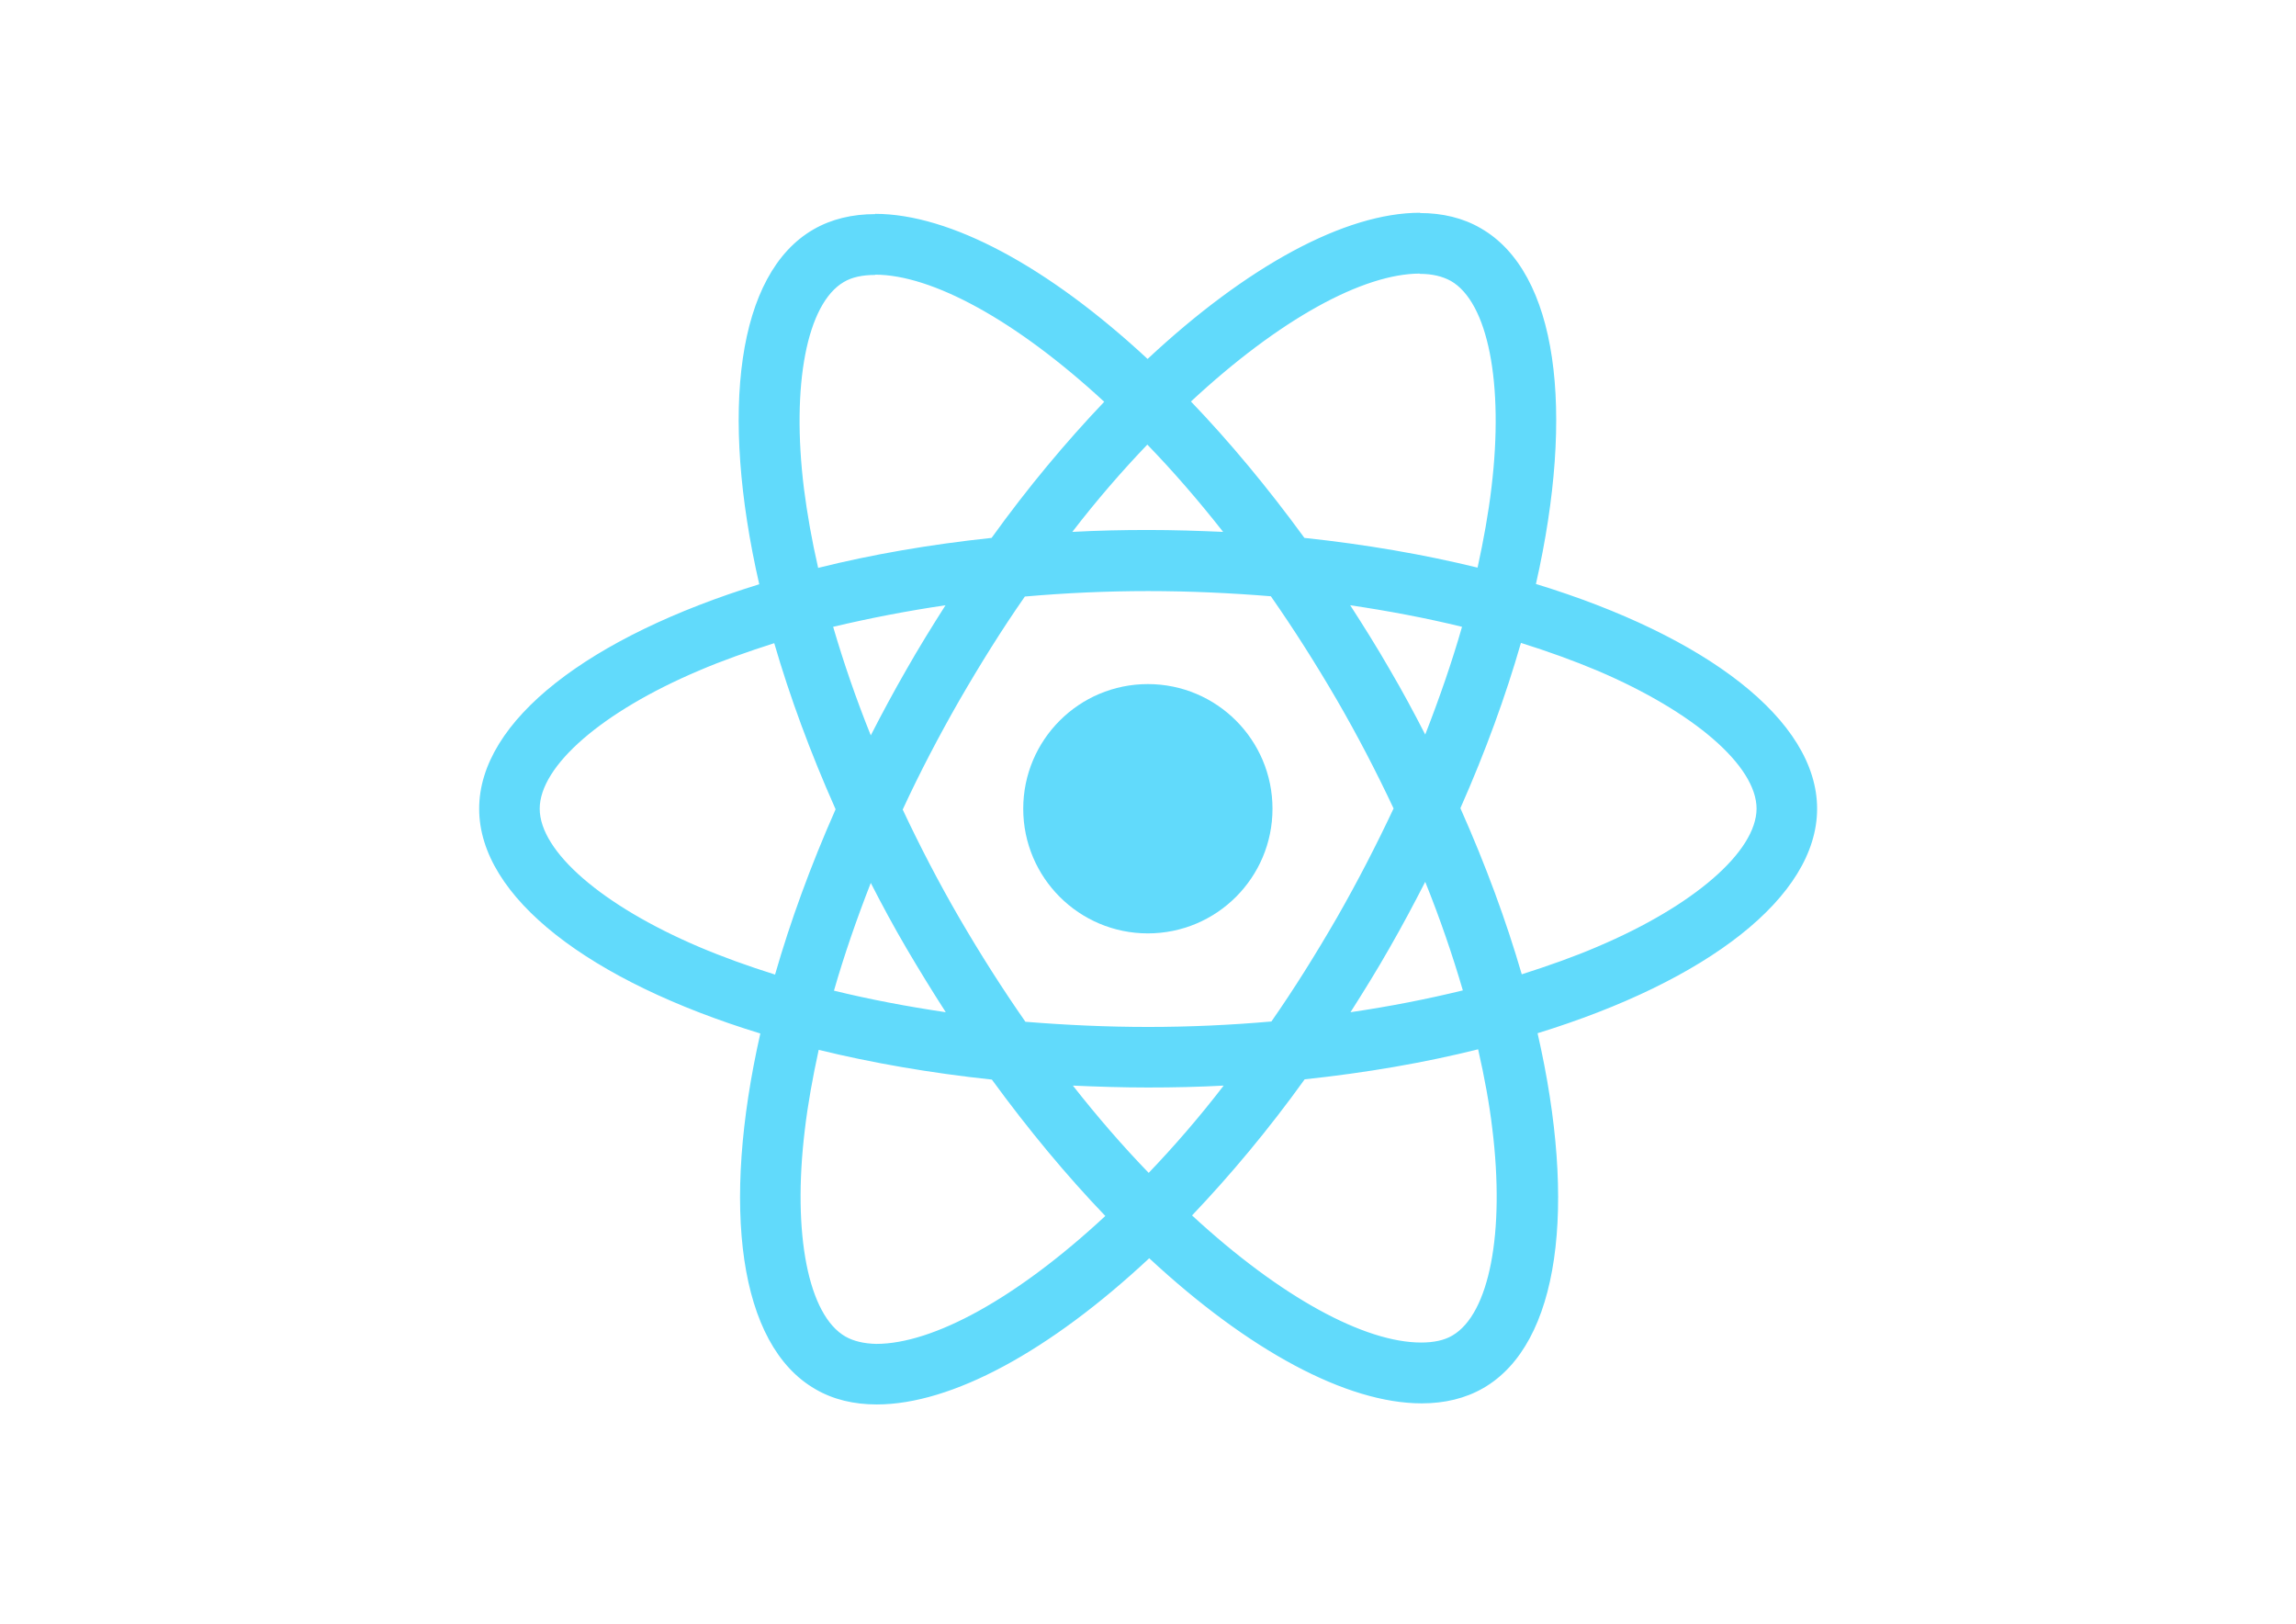
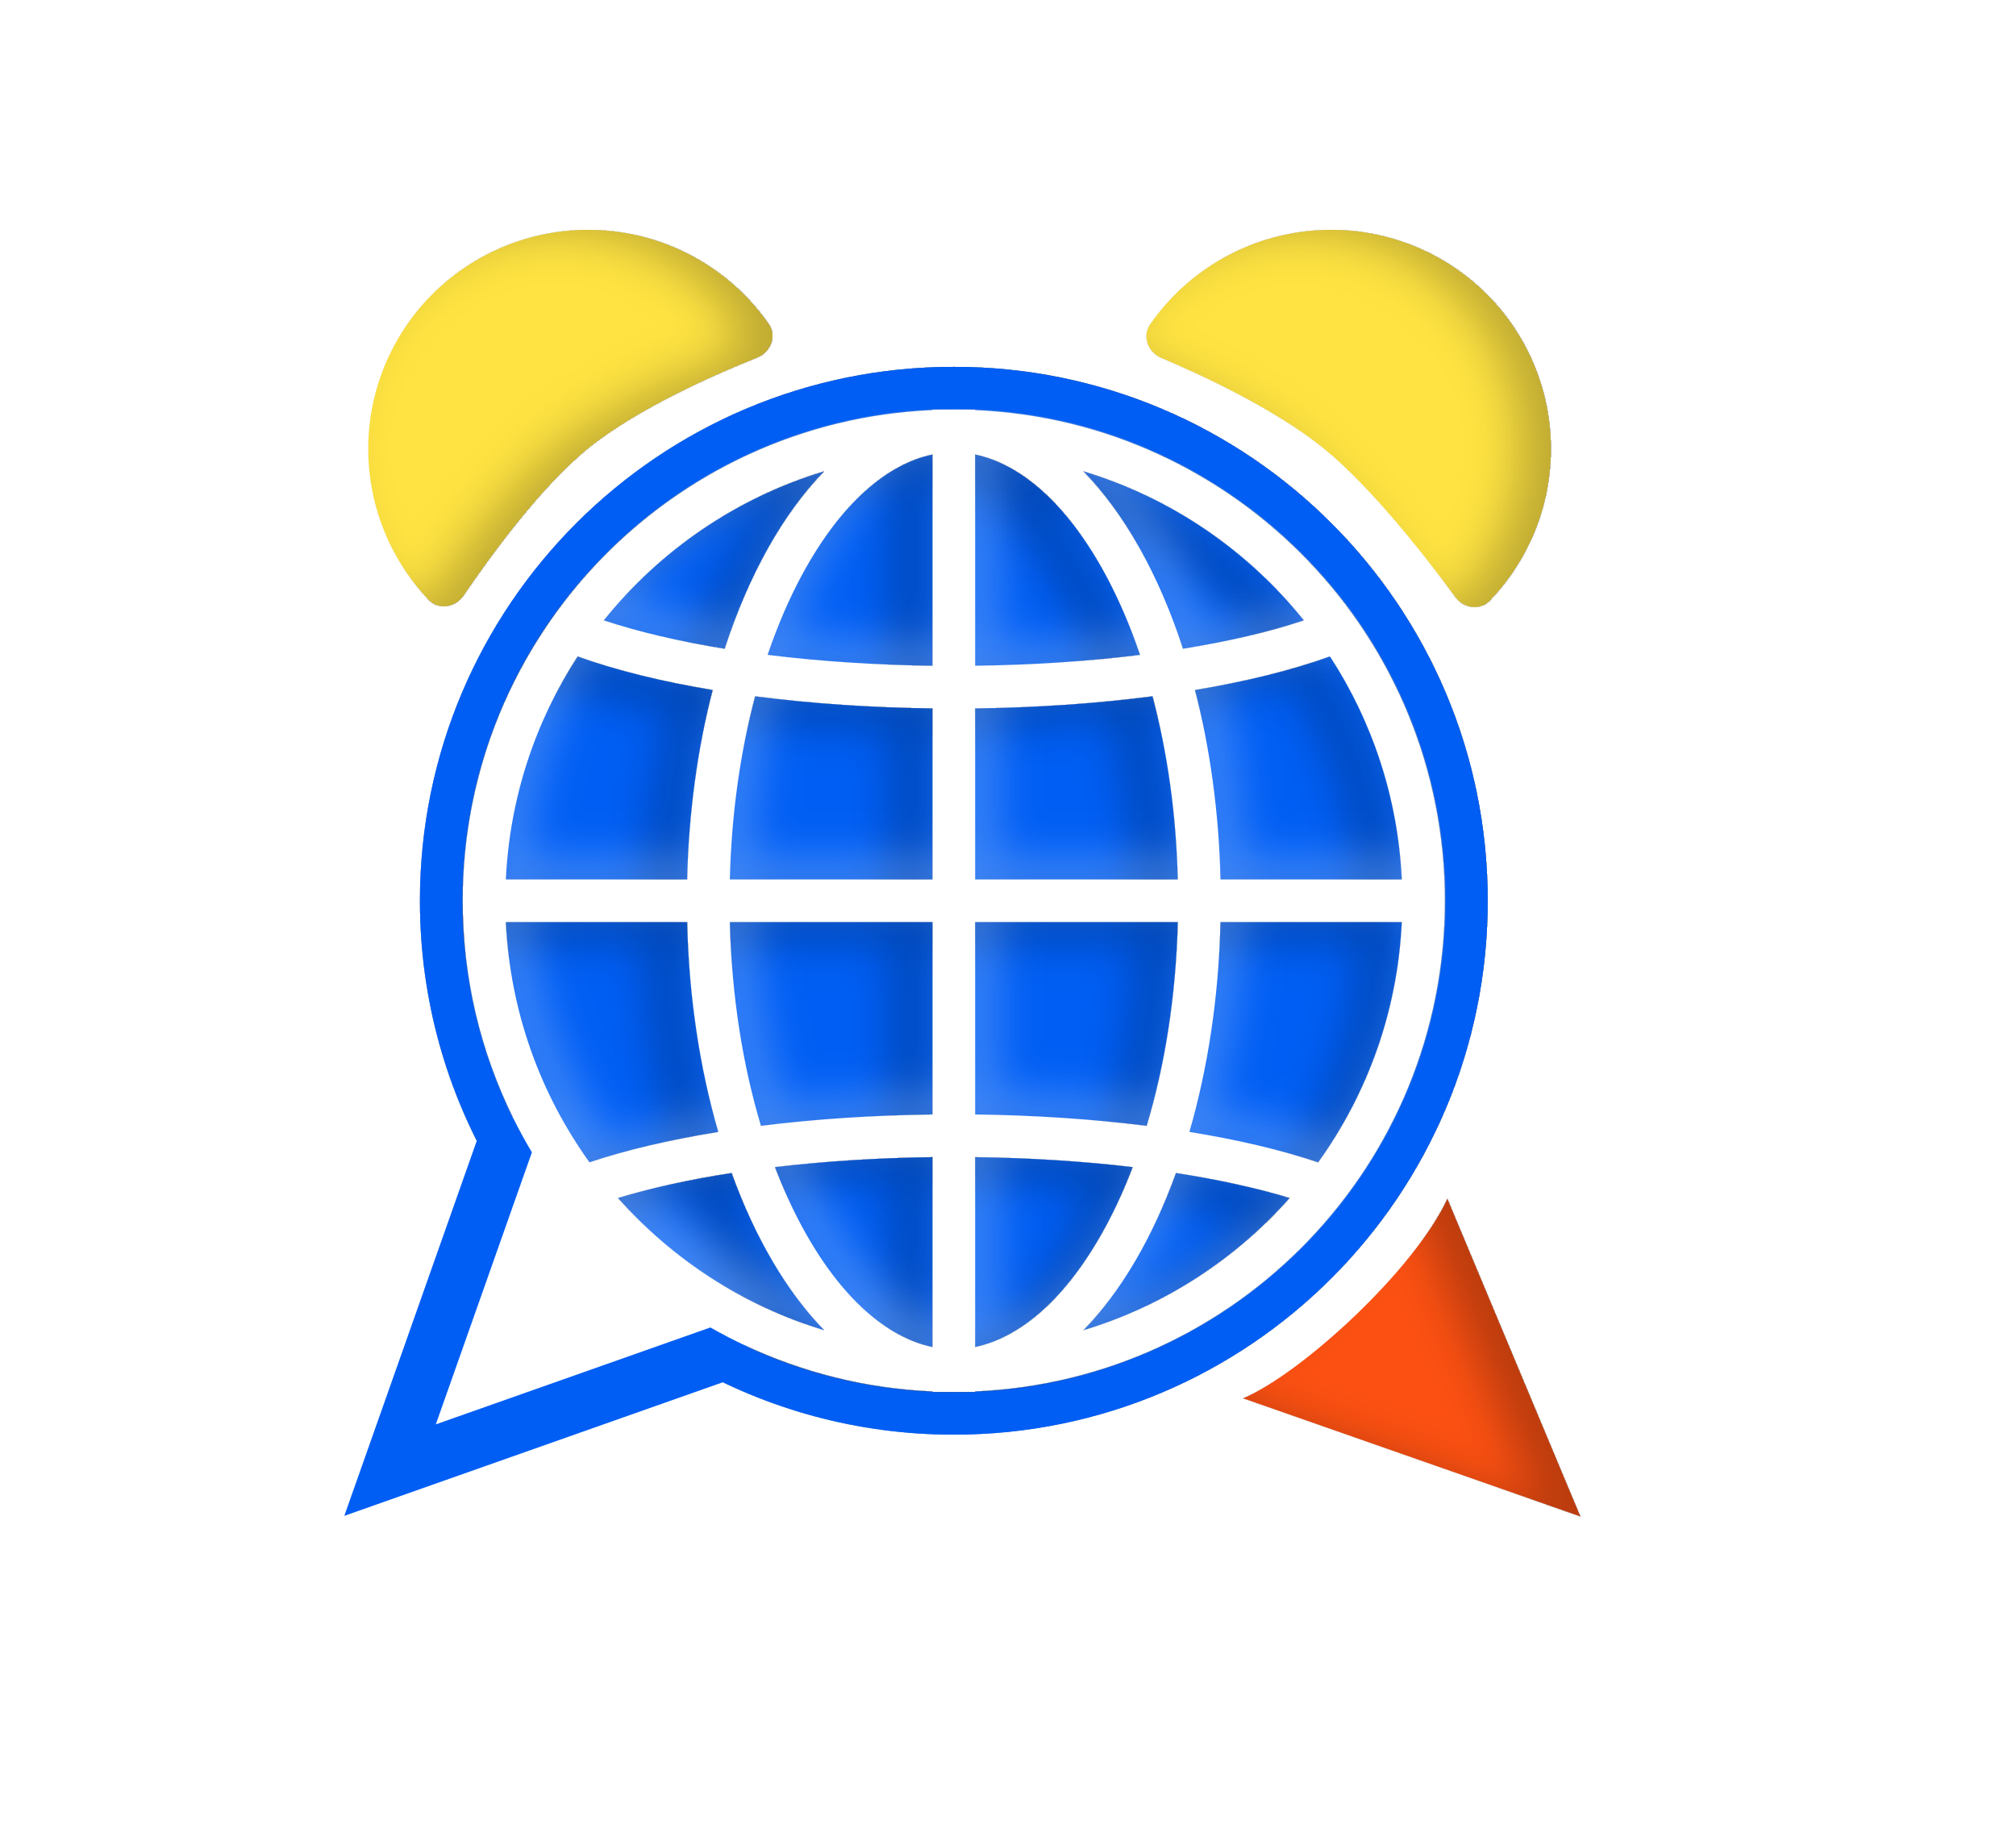
- <svg xmlns="http://www.w3.org/2000/svg" viewBox="0 0 841.9 595.3">
-   <g fill="#61DAFB">
-     <path d="M666.3 296.5c0-32.5-40.7-63.3-103.1-82.4 14.4-63.6 8-114.2-20.2-130.4-6.5-3.8-14.1-5.6-22.4-5.6v22.3c4.6 0 8.3.9 11.4 2.6 13.6 7.8 19.5 37.5 14.9 75.7-1.1 9.4-2.9 19.3-5.1 29.4-19.6-4.8-41-8.5-63.5-10.9-13.5-18.5-27.5-35.3-41.6-50 32.6-30.3 63.2-46.9 84-46.9V78c-27.5 0-63.5 19.6-99.9 53.6-36.4-33.8-72.4-53.2-99.9-53.2v22.3c20.7 0 51.4 16.5 84 46.6-14 14.7-28 31.4-41.3 49.9-22.6 2.4-44 6.1-63.6 11-2.3-10-4-19.7-5.2-29-4.7-38.2 1.1-67.9 14.6-75.8 3-1.8 6.9-2.6 11.5-2.6V78.5c-8.4 0-16 1.8-22.6 5.6-28.1 16.2-34.4 66.7-19.9 130.1-62.2 19.2-102.7 49.9-102.7 82.3 0 32.5 40.7 63.3 103.1 82.4-14.4 63.6-8 114.2 20.2 130.4 6.5 3.8 14.1 5.6 22.5 5.6 27.5 0 63.5-19.6 99.9-53.6 36.4 33.8 72.4 53.2 99.9 53.2 8.4 0 16-1.8 22.6-5.6 28.1-16.2 34.4-66.7 19.9-130.1 62-19.1 102.5-49.9 102.5-82.3zm-130.2-66.7c-3.7 12.9-8.3 26.2-13.5 39.5-4.1-8-8.4-16-13.1-24-4.6-8-9.5-15.8-14.4-23.4 14.2 2.1 27.9 4.7 41 7.9zm-45.8 106.5c-7.8 13.5-15.8 26.3-24.1 38.2-14.9 1.3-30 2-45.2 2-15.1 0-30.2-.7-45-1.9-8.3-11.9-16.4-24.6-24.2-38-7.6-13.1-14.5-26.4-20.8-39.8 6.2-13.4 13.2-26.8 20.7-39.9 7.8-13.5 15.8-26.3 24.1-38.2 14.9-1.3 30-2 45.2-2 15.1 0 30.2.7 45 1.9 8.3 11.9 16.4 24.6 24.2 38 7.6 13.1 14.5 26.4 20.8 39.8-6.3 13.4-13.2 26.8-20.7 39.9zm32.3-13c5.4 13.4 10 26.8 13.8 39.8-13.1 3.2-26.9 5.9-41.2 8 4.9-7.7 9.8-15.6 14.4-23.7 4.6-8 8.9-16.1 13-24.1zM421.2 430c-9.3-9.6-18.6-20.3-27.8-32 9 .4 18.2.7 27.5.7 9.4 0 18.7-.2 27.8-.7-9 11.7-18.3 22.4-27.5 32zm-74.4-58.9c-14.2-2.1-27.9-4.7-41-7.9 3.7-12.9 8.3-26.2 13.5-39.5 4.1 8 8.4 16 13.1 24 4.7 8 9.5 15.8 14.4 23.4zM420.7 163c9.3 9.6 18.6 20.3 27.8 32-9-.4-18.2-.7-27.5-.7-9.4 0-18.7.2-27.8.7 9-11.7 18.3-22.4 27.5-32zm-74 58.9c-4.9 7.7-9.8 15.6-14.4 23.7-4.6 8-8.9 16-13 24-5.4-13.4-10-26.8-13.8-39.8 13.1-3.1 26.9-5.8 41.2-7.9zm-90.5 125.2c-35.4-15.1-58.3-34.9-58.3-50.6 0-15.7 22.9-35.6 58.3-50.6 8.6-3.7 18-7 27.7-10.1 5.7 19.6 13.2 40 22.5 60.9-9.2 20.8-16.6 41.1-22.2 60.6-9.9-3.1-19.3-6.5-28-10.2zM310 490c-13.6-7.8-19.5-37.5-14.9-75.7 1.1-9.4 2.9-19.3 5.1-29.4 19.6 4.8 41 8.5 63.5 10.9 13.5 18.5 27.5 35.3 41.6 50-32.6 30.3-63.2 46.9-84 46.9-4.5-.1-8.3-1-11.3-2.7zm237.2-76.2c4.7 38.2-1.1 67.9-14.6 75.8-3 1.8-6.9 2.6-11.5 2.6-20.7 0-51.4-16.5-84-46.6 14-14.7 28-31.4 41.3-49.9 22.6-2.4 44-6.1 63.6-11 2.3 10.1 4.1 19.8 5.2 29.1zm38.5-66.7c-8.6 3.7-18 7-27.7 10.1-5.7-19.6-13.2-40-22.5-60.9 9.2-20.8 16.6-41.1 22.2-60.6 9.9 3.1 19.3 6.5 28.1 10.2 35.4 15.1 58.3 34.9 58.3 50.6-.1 15.7-23 35.6-58.4 50.6zM320.8 78.4z" />
-     <circle cx="420.9" cy="296.5" r="45.7" />
-     <path d="M520.5 78.1z" />
+ <svg xmlns="http://www.w3.org/2000/svg" width="1294" height="1176" viewBox="0 0 1294 1176" fill="none">
+   <g filter="url(#filter0_i)">
+     <path d="M1014.31 973.258L797.941 897.512C836.263 881.008 907.865 814.859 929.027 769.544L1014.31 973.258Z" fill="#FB5012" />
  </g>
+   <g filter="url(#filter1_ii)">
+     <path fill-rule="evenodd" clip-rule="evenodd" d="M317.35 752.816C286.987 701.668 269.554 641.945 269.554 578.15C269.554 388.903 422.969 235.487 612.217 235.487C801.465 235.487 954.88 388.903 954.88 578.15C954.88 767.398 801.465 920.814 612.217 920.814C550.353 920.814 492.317 904.419 442.219 875.739L478.407 863.676C515.127 880.914 555.715 891.277 598.513 893.108V893.401L612.217 893.4L625.926 893.401V893.108C793.673 885.931 927.467 747.665 927.467 578.15C927.467 408.636 793.673 270.37 625.926 263.193V262.9H612.412L612.216 262.9L612.021 262.9H598.513V263.192C430.762 270.367 296.966 408.634 296.966 578.15C296.966 628.063 308.566 675.267 329.217 717.213L317.35 752.816ZM324.7 591.857C327.39 649.24 346.883 702.228 378.369 746.014C402.671 737.885 430.727 731.396 461.006 726.511C449.265 686.081 442.173 640.39 441.044 591.857H324.7ZM469.597 752.905C442.986 757.033 418.318 762.389 396.694 768.944C431.636 808.386 477.24 838.167 528.989 853.772C505.097 829.293 484.718 794.602 469.597 752.905ZM468.465 591.857C469.629 639.598 476.833 683.995 488.434 722.595C523.629 718.188 561.037 715.774 598.513 715.302V591.857H468.465ZM736 722.594C700.807 718.188 663.4 715.775 625.926 715.302V591.857H755.969C754.805 639.598 747.601 683.995 736 722.594ZM468.465 564.444H598.513V454.705C559.706 454.216 520.971 451.645 484.692 446.935C475.29 482.326 469.498 522.067 468.465 564.444ZM625.926 564.444V454.705C664.731 454.216 703.465 451.645 739.743 446.935C749.144 482.326 754.936 522.068 755.969 564.444H625.926ZM492.711 420.32C526.232 424.48 562.154 426.82 598.513 427.29V291.751C569.944 297.715 540.126 322.374 515.153 368.325C506.719 383.844 499.164 401.286 492.711 420.32ZM625.926 427.29V291.752C654.494 297.718 684.309 322.377 709.281 368.325C717.716 383.844 725.27 401.286 731.724 420.32C698.204 424.48 662.283 426.82 625.926 427.29ZM515.153 787.976C540.126 833.926 569.944 858.585 598.513 864.55V742.717C563.856 743.165 529.596 745.312 497.434 749.115C502.759 763.096 508.698 776.099 515.153 787.976ZM625.926 742.717V864.548C654.494 858.582 684.309 833.924 709.281 787.976C715.736 776.099 721.676 763.096 727.001 749.115C694.84 745.312 660.581 743.165 625.926 742.717ZM783.39 591.857C782.261 640.39 775.169 686.08 763.428 726.511C793.706 731.396 821.763 737.884 846.064 746.013C877.55 702.228 897.043 649.239 899.733 591.857H783.39ZM754.837 752.905C781.448 757.033 806.115 762.388 827.74 768.943C792.797 808.385 747.195 838.166 695.446 853.771C719.338 829.293 739.716 794.602 754.837 752.905ZM324.7 564.444H441.044C442.052 521.089 447.819 480.001 457.409 442.906C425.323 437.563 395.831 430.396 370.79 421.36C343.767 462.886 327.167 511.817 324.7 564.444ZM387.578 398.168C410.115 405.669 436.436 411.756 465.128 416.394C480.59 368.895 502.655 329.509 528.989 302.529C472.611 319.529 423.529 353.355 387.578 398.168ZM767.026 442.906C776.615 480.002 782.382 521.089 783.39 564.444H899.733C897.266 511.817 880.666 462.886 853.643 421.361C828.602 430.397 799.111 437.563 767.026 442.906ZM759.306 416.394C787.997 411.756 814.319 405.669 836.856 398.168C800.905 353.356 751.823 319.53 695.446 302.529C721.779 329.509 743.844 368.896 759.306 416.394Z" fill="#005EF4" />
+   </g>
+   <path fill-rule="evenodd" clip-rule="evenodd" d="M477.664 863.924C518.484 883.178 564.095 893.943 612.22 893.943C786.628 893.943 928.013 752.558 928.013 578.15C928.013 403.742 786.628 262.357 612.22 262.357C437.812 262.357 296.427 403.742 296.427 578.15C296.427 628.345 308.138 675.804 328.976 717.945L317.352 752.815C286.99 701.668 269.557 641.945 269.557 578.15C269.557 388.902 422.972 235.487 612.22 235.487C801.468 235.487 954.883 388.902 954.883 578.15C954.883 767.398 801.468 920.813 612.22 920.813C550.356 920.813 492.32 904.419 442.222 875.738L477.664 863.924Z" fill="#005EF4" />
+   <path fill-rule="evenodd" clip-rule="evenodd" d="M329.434 717.647L313.191 711.91L233.476 937.62L220.999 972.947L256.329 960.478L484.726 879.867L479.13 864.012C471.229 860.328 463.506 856.325 455.977 852.02L279.734 914.224L341.402 739.615C337.133 732.47 333.139 725.143 329.434 717.647Z" fill="#005EF4" />
+   <g filter="url(#filter2_i)">
+     <path d="M745.413 229.727C736.829 226.104 732.946 215.825 738.262 208.173C746.792 195.896 757.249 185.018 769.263 175.973C785.966 163.397 805.262 154.678 825.755 150.446C846.247 146.215 867.424 146.577 887.753 151.506C908.082 156.435 927.054 165.808 943.296 178.947C959.539 192.086 972.646 208.662 981.668 227.475C990.691 246.288 995.404 266.869 995.466 287.727C995.528 308.586 990.937 329.2 982.026 348.079C975.514 361.877 966.812 374.496 956.289 385.465C950.015 392.005 939.518 390.555 934.154 383.249C917.158 360.097 880.997 313.147 849.572 287.727C817.852 262.069 770.178 240.182 745.413 229.727Z" fill="#FFE342" />
+   </g>
+   <g filter="url(#filter3_i)">
+     <path d="M485.962 229.536C494.728 226.038 498.783 215.626 493.378 207.888C484.885 195.728 474.497 184.948 462.576 175.973C445.873 163.397 426.577 154.678 406.084 150.446C385.591 146.215 364.414 146.577 344.086 151.506C323.757 156.435 304.785 165.808 288.542 178.947C272.3 192.086 259.193 208.662 250.171 227.475C241.148 246.288 236.435 266.869 236.373 287.727C236.311 308.586 240.902 329.2 249.813 348.079C256.216 361.647 264.737 374.074 275.023 384.914C281.45 391.686 292.323 389.943 297.563 382.216C313.493 358.725 346.588 312.775 377.552 287.727C409.467 261.911 459.958 239.913 485.962 229.536Z" fill="#FFE342" />
+   </g>
+   <defs>
+     <filter id="filter0_i" x="770.528" y="762.691" width="243.781" height="210.567" filterUnits="userSpaceOnUse" color-interpolation-filters="sRGB">
+       <feFlood flood-opacity="0" result="BackgroundImageFix" />
+       <feBlend mode="normal" in="SourceGraphic" in2="BackgroundImageFix" result="shape" />
+       <feColorMatrix in="SourceAlpha" type="matrix" values="0 0 0 0 0 0 0 0 0 0 0 0 0 0 0 0 0 0 127 0" result="hardAlpha" />
+       <feOffset dx="-27.413" dy="-6.853" />
+       <feGaussianBlur stdDeviation="13.707" />
+       <feComposite in2="hardAlpha" operator="arithmetic" k2="-1" k3="1" />
+       <feColorMatrix type="matrix" values="0 0 0 0 0 0 0 0 0 0 0 0 0 0 0 0 0 0 0.25 0" />
+       <feBlend mode="normal" in2="shape" result="effect1_innerShadow" />
+     </filter>
+     <filter id="filter1_ii" x="242.141" y="221.78" width="726.446" height="712.74" filterUnits="userSpaceOnUse" color-interpolation-filters="sRGB">
+       <feFlood flood-opacity="0" result="BackgroundImageFix" />
+       <feBlend mode="normal" in="SourceGraphic" in2="BackgroundImageFix" result="shape" />
+       <feColorMatrix in="SourceAlpha" type="matrix" values="0 0 0 0 0 0 0 0 0 0 0 0 0 0 0 0 0 0 127 0" result="hardAlpha" />
+       <feOffset dx="-27.413" dy="13.707" />
+       <feGaussianBlur stdDeviation="13.707" />
+       <feComposite in2="hardAlpha" operator="arithmetic" k2="-1" k3="1" />
+       <feColorMatrix type="matrix" values="0 0 0 0 0 0 0 0 0 0 0 0 0 0 0 0 0 0 0.25 0" />
+       <feBlend mode="normal" in2="shape" result="effect1_innerShadow" />
+       <feColorMatrix in="SourceAlpha" type="matrix" values="0 0 0 0 0 0 0 0 0 0 0 0 0 0 0 0 0 0 127 0" result="hardAlpha" />
+       <feOffset dx="13.707" dy="-13.707" />
+       <feGaussianBlur stdDeviation="13.707" />
+       <feComposite in2="hardAlpha" operator="arithmetic" k2="-1" k3="1" />
+       <feColorMatrix type="matrix" values="0 0 0 0 1 0 0 0 0 1 0 0 0 0 1 0 0 0 0.25 0" />
+       <feBlend mode="normal" in2="effect1_innerShadow" result="effect2_innerShadow" />
+     </filter>
+     <filter id="filter2_i" x="701.709" y="133" width="305.737" height="285.059" filterUnits="userSpaceOnUse" color-interpolation-filters="sRGB">
+       <feFlood flood-opacity="0" result="BackgroundImageFix" />
+       <feBlend mode="normal" in="SourceGraphic" in2="BackgroundImageFix" result="shape" />
+       <feColorMatrix in="SourceAlpha" type="matrix" values="0 0 0 0 0 0 0 0 0 0 0 0 0 0 0 0 0 0 127 0" result="hardAlpha" />
+       <feOffset dx="-20.678" />
+       <feGaussianBlur stdDeviation="15.508" />
+       <feComposite in2="hardAlpha" operator="arithmetic" k2="-1" k3="1" />
+       <feColorMatrix type="matrix" values="0 0 0 0 0 0 0 0 0 0 0 0 0 0 0 0 0 0 0.25 0" />
+       <feBlend mode="normal" in2="shape" result="effect1_innerShadow" />
+     </filter>
+     <filter id="filter3_i" x="203.715" y="133" width="305.737" height="285.059" filterUnits="userSpaceOnUse" color-interpolation-filters="sRGB">
+       <feFlood flood-opacity="0" result="BackgroundImageFix" />
+       <feBlend mode="normal" in="SourceGraphic" in2="BackgroundImageFix" result="shape" />
+       <feColorMatrix in="SourceAlpha" type="matrix" values="0 0 0 0 0 0 0 0 0 0 0 0 0 0 0 0 0 0 127 0" result="hardAlpha" />
+       <feOffset dx="-20.678" />
+       <feGaussianBlur stdDeviation="15.508" />
+       <feComposite in2="hardAlpha" operator="arithmetic" k2="-1" k3="1" />
+       <feColorMatrix type="matrix" values="0 0 0 0 0 0 0 0 0 0 0 0 0 0 0 0 0 0 0.25 0" />
+       <feBlend mode="normal" in2="shape" result="effect1_innerShadow" />
+     </filter>
+   </defs>
</svg>
